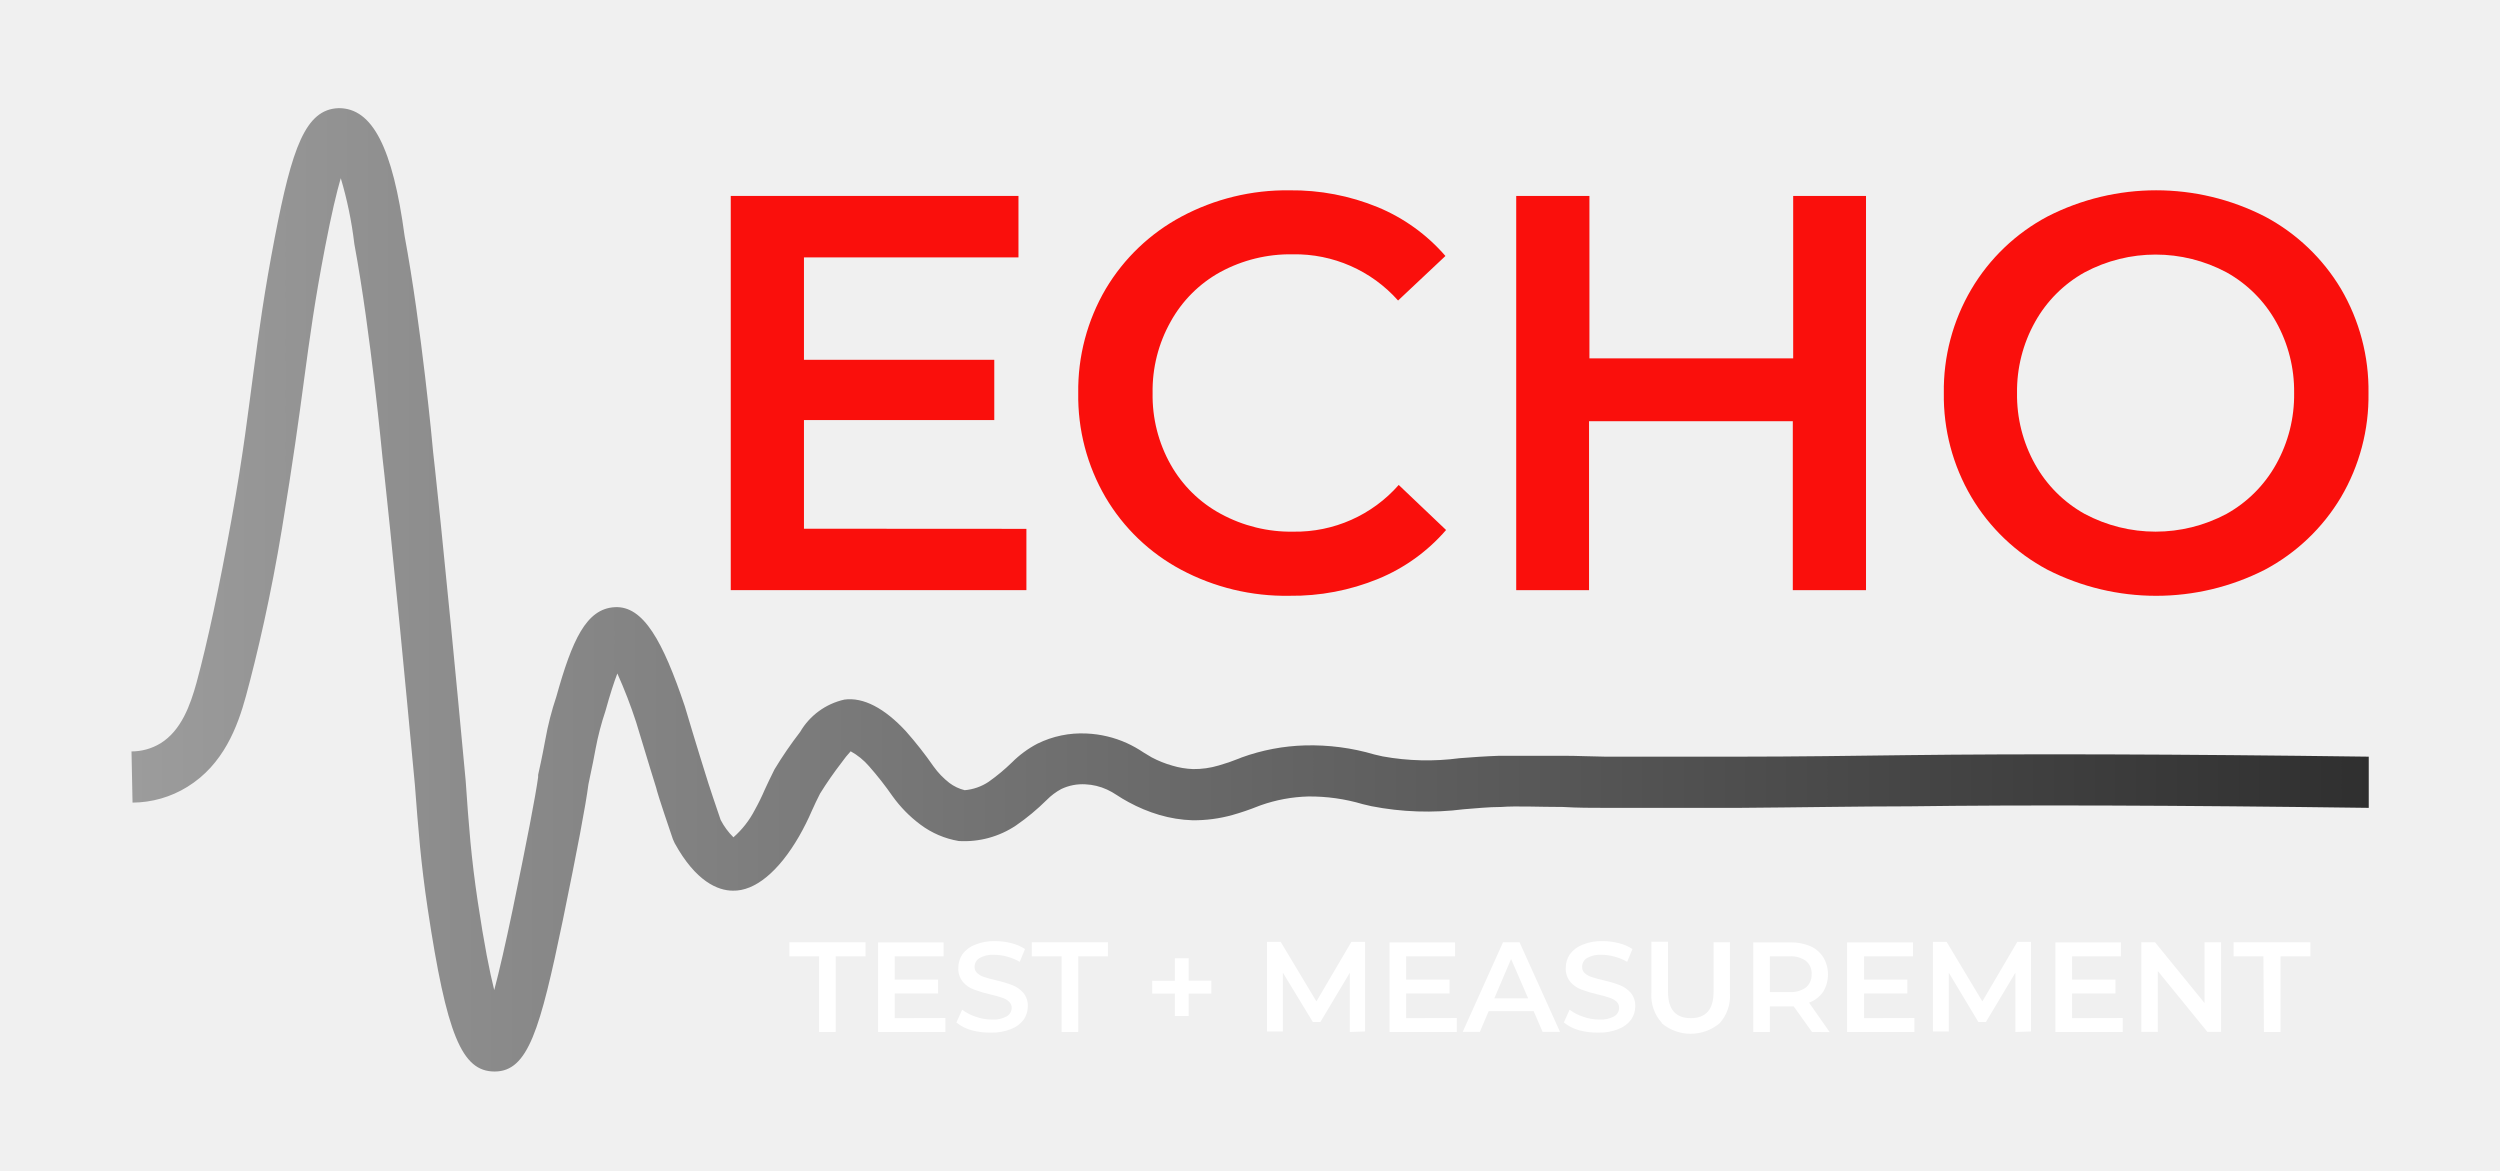
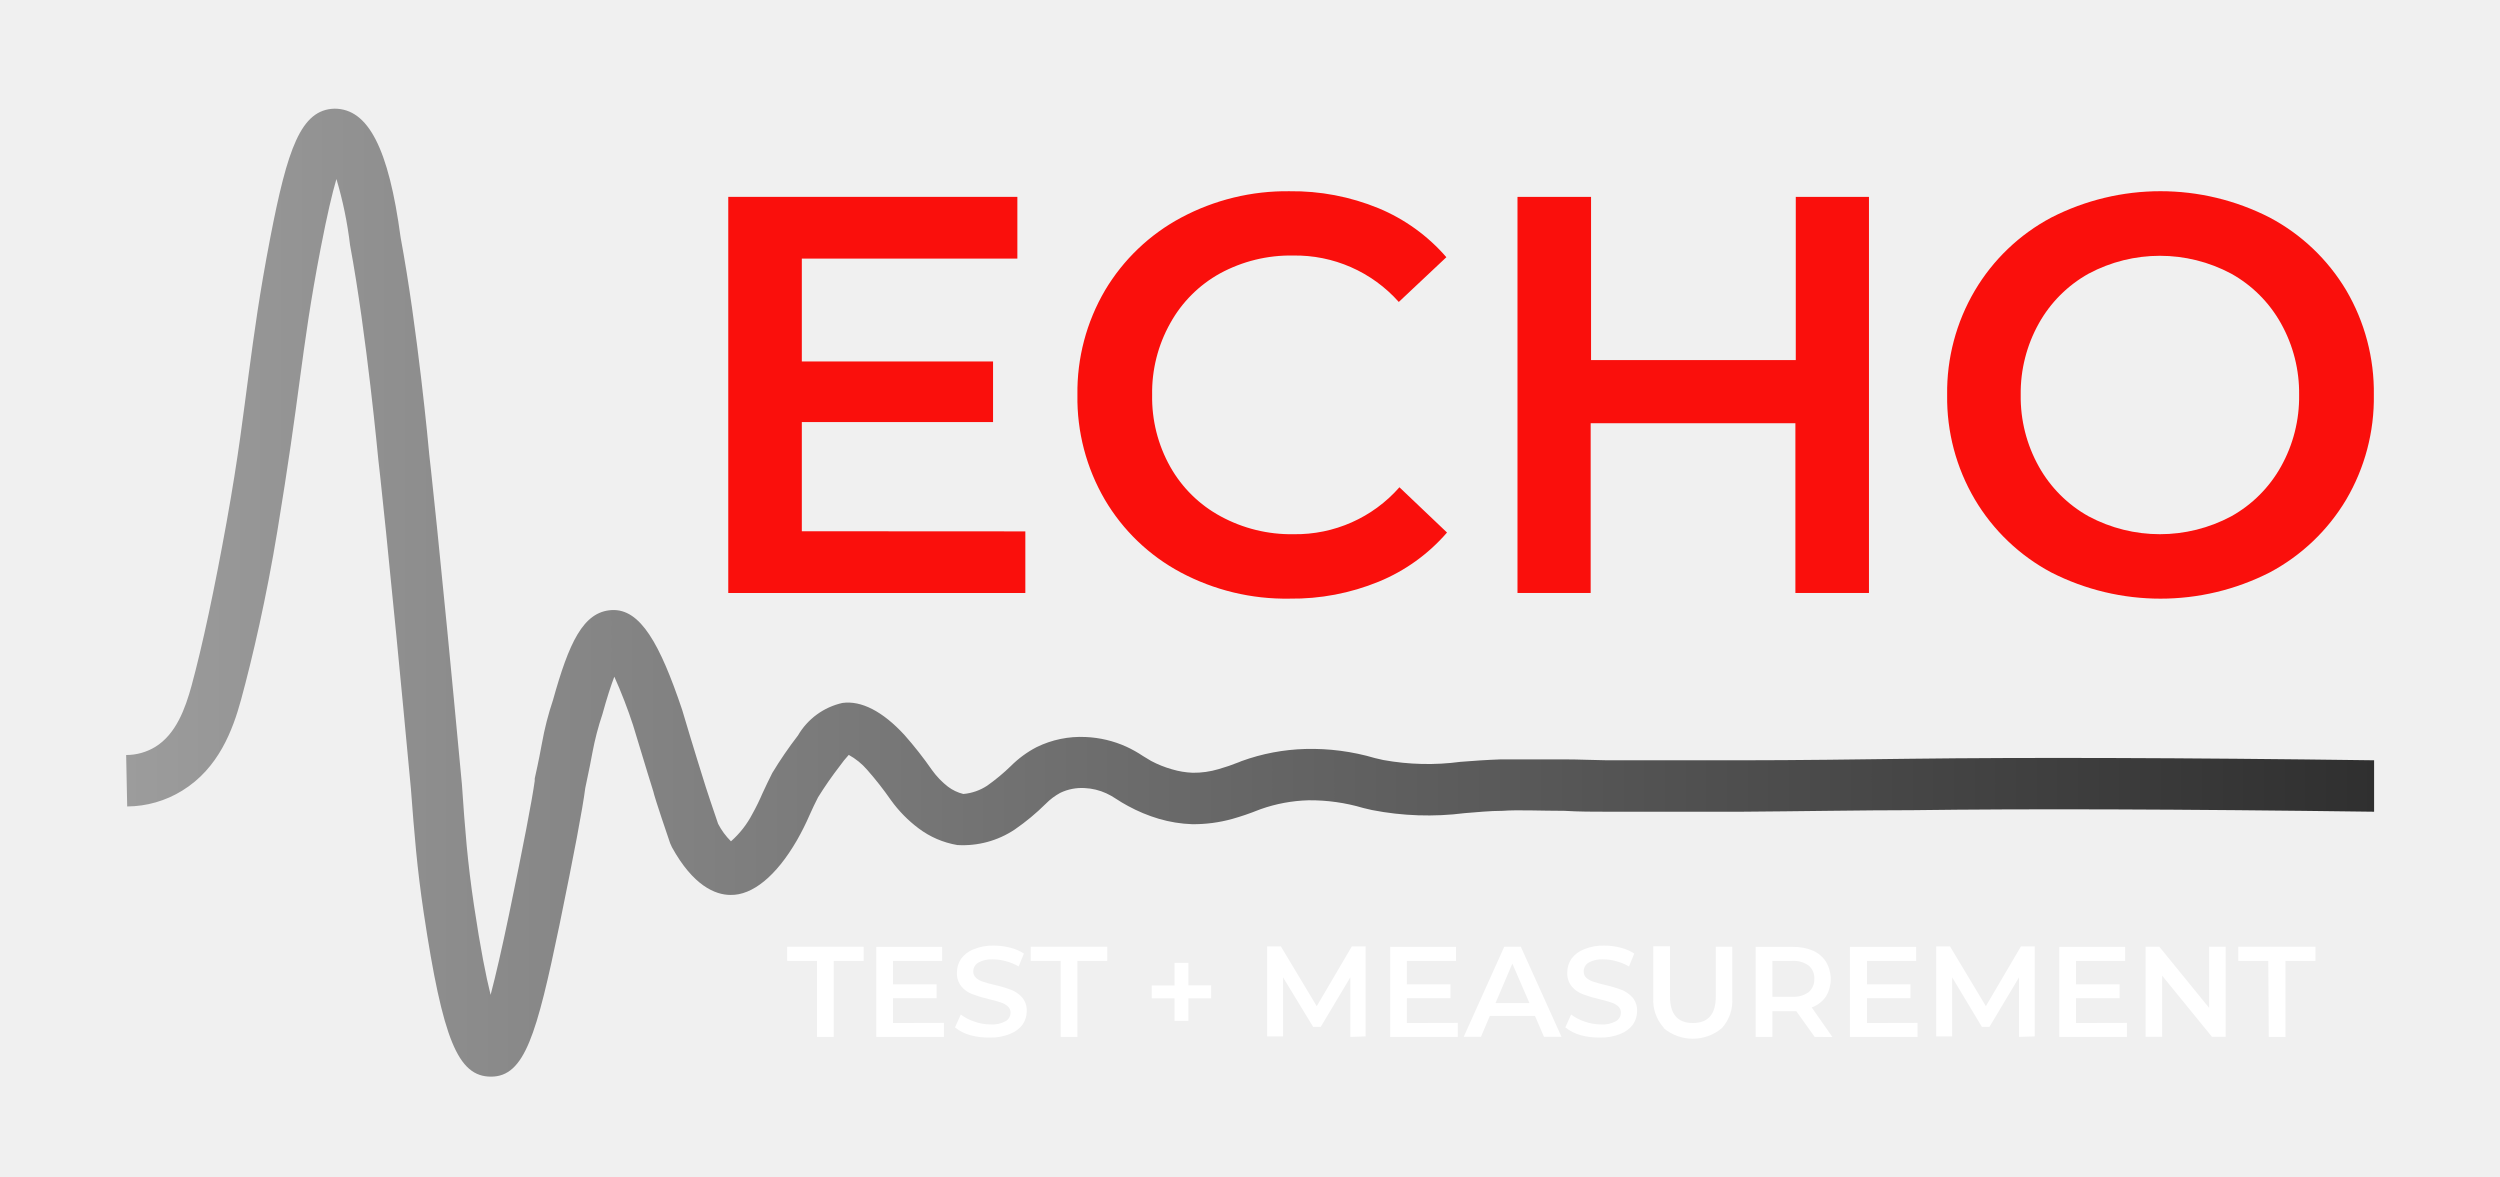
- <svg xmlns="http://www.w3.org/2000/svg" width="220" height="103" viewBox="0 0 194.4 91.45">
+ <svg xmlns="http://www.w3.org/2000/svg" viewBox="0 0 194.4 91.45">
  <defs>
    <style>.cls-1{fill:url(#linear-gradient);}.cls-2{fill:none;}.cls-3{fill:#fa0f0c;}.cls-4{fill:#fff;}</style>
    <linearGradient id="linear-gradient" x1="9.8" y1="46.09" x2="260.37" y2="46.09" gradientUnits="userSpaceOnUse">
      <stop offset="0" stop-color="#9c9c9c" />
      <stop offset="1" />
    </linearGradient>
  </defs>
  <g id="Layer_2" data-name="Layer 2">
    <g id="Layer_1-2" data-name="Layer 1">
      <path class="cls-1" d="M38.18,83.72h0c-2.57,0-3.75-2.89-5.23-12.73-.53-3.55-.73-6.14-1-9.68-1.77-19-2.52-25.49-2.53-25.55s-.9-9.7-2.2-16.7a30.45,30.45,0,0,0-1.06-5.14c-.32,1.09-.72,2.77-1.22,5.36-.82,4.26-1.19,7-1.65,10.41-.4,3-.86,6.36-1.72,11.59s-1.94,9.88-2.82,13.11c-.65,2.38-1.75,5.35-4.58,7.09a8.22,8.22,0,0,1-4.28,1.23l-.08-4a4.35,4.35,0,0,0,2.26-.63c1.63-1,2.34-3,2.82-4.74.85-3.12,1.79-7.53,2.73-12.74s1.31-8.49,1.71-11.45c.45-3.36.84-6.26,1.68-10.63,1.34-6.94,2.38-10,5-10.07h0c2.62,0,4.21,3.08,5.14,10,1.32,7.08,2.2,16.51,2.23,16.91,0,0,.76,6.53,2.54,25.65.24,3.5.43,6,.94,9.41s.93,5.49,1.29,6.94q.6-2.27,1.43-6.24c1.13-5.44,1.8-8.94,2-10.4l0-.18c.33-1.47.46-2.21.56-2.74A23.51,23.51,0,0,1,43,54.44c1.24-4.44,2.34-6.88,4.57-7s3.75,2.64,5.47,7.74c.89,3,1.61,5.28,1.61,5.28s.21.74,1.19,3.6a5.4,5.4,0,0,0,1,1.36,7.3,7.3,0,0,0,1.66-2.12,17.12,17.12,0,0,0,.79-1.61c.24-.52.47-1,.76-1.58a31.2,31.2,0,0,1,2-2.92,5.35,5.35,0,0,1,3.46-2.53c1.47-.2,3.13.66,4.81,2.48a30,30,0,0,1,2.16,2.75,6.18,6.18,0,0,0,1.23,1.28,3.27,3.27,0,0,0,1.2.57,4,4,0,0,0,1.86-.65,15.31,15.31,0,0,0,1.83-1.52,8.15,8.15,0,0,1,2-1.47,7.79,7.79,0,0,1,3.82-.79,8.54,8.54,0,0,1,3.16.75,9.28,9.28,0,0,1,1.3.73l.63.38a8.19,8.19,0,0,0,1.62.65,6.44,6.44,0,0,0,1.62.27,6.73,6.73,0,0,0,2-.28,15.55,15.55,0,0,0,1.58-.54l.22-.09a15.79,15.79,0,0,1,4.95-.94,17.5,17.5,0,0,1,5.42.71l.65.15a19.29,19.29,0,0,0,6,.14c1-.08,2-.15,3.12-.19,1.3,0,3.12,0,5,0,1.1,0,2.24.06,3.29.07,2.61,0,6.08,0,10.32,0,4.46,0,9.46-.07,13.31-.12,8.89-.11,21-.08,36,.12l0,4c-15-.2-27-.24-35.89-.12-3.86,0-8.87.09-13.33.12-4.27,0-7.76,0-10.39,0-1.07,0-2.22,0-3.35-.07-1.86,0-3.62-.09-4.82,0-1,0-2,.11-2.94.18a22.62,22.62,0,0,1-7.2-.24l-.68-.16a14.48,14.48,0,0,0-4.26-.6,12.15,12.15,0,0,0-3.72.69l-.21.08a20,20,0,0,1-2,.68,11.24,11.24,0,0,1-3.11.41,10.42,10.42,0,0,1-2.6-.42,12.31,12.31,0,0,1-2.4-1c-.34-.18-.63-.36-.92-.55a5.5,5.5,0,0,0-.76-.43,4.55,4.55,0,0,0-1.69-.41,3.86,3.86,0,0,0-1.89.37,4.8,4.8,0,0,0-1.13.85,17.6,17.6,0,0,1-2.41,2,7.25,7.25,0,0,1-4.47,1.21,6.9,6.9,0,0,1-3-1.29,10.1,10.1,0,0,1-2.16-2.2,26,26,0,0,0-1.85-2.36A5.25,5.25,0,0,0,66,58.7a8.5,8.5,0,0,0-.71.88A29.13,29.13,0,0,0,63.61,62c-.24.46-.44.9-.64,1.34a20,20,0,0,1-1,2c-1.61,2.79-3.47,4.29-5.17,4.25-1.17,0-2.9-.71-4.55-3.71l-.14-.31c-1.08-3.16-1.28-3.88-1.3-4h0s-.72-2.3-1.58-5.17a38.22,38.22,0,0,0-1.46-3.78c-.25.65-.56,1.59-.93,2.93a22.19,22.19,0,0,0-.77,2.95c-.1.54-.24,1.3-.56,2.78-.21,1.63-.87,5.11-2,10.62C41.73,80.46,40.8,83.72,38.18,83.72Z" />
      <rect class="cls-2" width="194.4" height="91.45" />
      <path class="cls-3" d="M79.73,41.32v4.79H56.63V15.31H79.11v4.8H62.35v8H77.22v4.71H62.35v8.49Z" />
      <path class="cls-3" d="M91.81,44.51a15.09,15.09,0,0,1-5.9-5.66,15.67,15.67,0,0,1-2.13-8.14,15.64,15.64,0,0,1,2.15-8.14,15.25,15.25,0,0,1,5.92-5.65,17.41,17.41,0,0,1,8.43-2.05,17.62,17.62,0,0,1,6.91,1.32A14.16,14.16,0,0,1,112.47,20l-3.7,3.48a10.76,10.76,0,0,0-8.23-3.61,11.45,11.45,0,0,0-5.67,1.39A9.88,9.88,0,0,0,91,25.13a11,11,0,0,0-1.41,5.58A11,11,0,0,0,91,36.3a9.88,9.88,0,0,0,3.92,3.85,11.45,11.45,0,0,0,5.67,1.39,10.73,10.73,0,0,0,8.23-3.65l3.7,3.52a14.08,14.08,0,0,1-5.31,3.82,17.69,17.69,0,0,1-6.93,1.32A17.37,17.37,0,0,1,91.81,44.51Z" />
      <path class="cls-3" d="M145.33,15.31v30.8h-5.72V32.91H123.69v13.2H118V15.31h5.72V28h15.92V15.31Z" />
      <path class="cls-3" d="M159.5,44.51a15.24,15.24,0,0,1-5.94-5.68,15.55,15.55,0,0,1-2.15-8.12,15.54,15.54,0,0,1,2.15-8.11,15.17,15.17,0,0,1,5.94-5.68,18.63,18.63,0,0,1,17,0,15.24,15.24,0,0,1,5.94,5.65,15.64,15.64,0,0,1,2.15,8.14,15.59,15.59,0,0,1-2.15,8.14,15.26,15.26,0,0,1-5.94,5.66,18.71,18.71,0,0,1-17,0Zm14-4.36a10,10,0,0,0,3.87-3.87,11.09,11.09,0,0,0,1.41-5.57,11.08,11.08,0,0,0-1.41-5.56,10,10,0,0,0-3.87-3.87,11.76,11.76,0,0,0-11.09,0,10,10,0,0,0-3.87,3.87,11.08,11.08,0,0,0-1.41,5.56,11.09,11.09,0,0,0,1.41,5.57,10,10,0,0,0,3.87,3.87,11.76,11.76,0,0,0,11.09,0Z" />
      <path class="cls-4" d="M63.53,74.72H61.21v-1.1h5.95v1.1H64.83v5.91h-1.3Z" />
      <path class="cls-4" d="M73.4,79.54v1.09H68.14v-7h5.12v1.09H69.44v1.82h3.39v1.08H69.44v1.93Z" />
      <path class="cls-4" d="M75.46,80.5a3.21,3.21,0,0,1-1.2-.61l.45-1a3.65,3.65,0,0,0,1.06.55,3.72,3.72,0,0,0,1.26.22,2.1,2.1,0,0,0,1.16-.25.76.76,0,0,0,.39-.66.63.63,0,0,0-.22-.5,1.41,1.41,0,0,0-.54-.3,8.63,8.63,0,0,0-.9-.25,10.06,10.06,0,0,1-1.3-.39,2,2,0,0,1-.85-.59,1.6,1.6,0,0,1-.36-1.1,1.89,1.89,0,0,1,.32-1.06,2.15,2.15,0,0,1,1-.75,3.79,3.79,0,0,1,1.56-.28,5,5,0,0,1,1.26.16,3.36,3.36,0,0,1,1.07.46l-.41,1a4,4,0,0,0-1-.41,3.79,3.79,0,0,0-1-.14,2.06,2.06,0,0,0-1.15.26.8.8,0,0,0-.38.69.63.63,0,0,0,.22.49,1.41,1.41,0,0,0,.54.3c.23.08.53.16.91.25a9.25,9.25,0,0,1,1.28.38,2.24,2.24,0,0,1,.86.6,1.58,1.58,0,0,1,.35,1.08,1.85,1.85,0,0,1-.31,1,2.19,2.19,0,0,1-1,.75,3.85,3.85,0,0,1-1.56.28A5.42,5.42,0,0,1,75.46,80.5Z" />
      <path class="cls-4" d="M82.48,74.72H80.15v-1.1H86.1v1.1H83.78v5.91h-1.3Z" />
      <path class="cls-4" d="M94.18,77.63H92.41v1.75H91.33V77.63H89.56v-1h1.77V74.87h1.08v1.75h1.77Z" />
      <path class="cls-4" d="M105,80.63V76l-2.3,3.85h-.59L99.77,76v4.59H98.53v-7H99.6l2.79,4.65,2.73-4.65h1.07v7Z" />
      <path class="cls-4" d="M113.36,79.54v1.09H108.1v-7h5.12v1.09H109.4v1.82h3.39v1.08H109.4v1.93Z" />
      <path class="cls-4" d="M119.36,79h-3.51l-.69,1.62h-1.34l3.15-7h1.29l3.16,7h-1.36Zm-.43-1-1.33-3.07L116.29,78Z" />
      <path class="cls-4" d="M122.92,80.5a3.38,3.38,0,0,1-1.2-.61l.45-1a3.65,3.65,0,0,0,1.06.55,3.72,3.72,0,0,0,1.26.22,2.1,2.1,0,0,0,1.16-.25.76.76,0,0,0,.39-.66.66.66,0,0,0-.21-.5,1.53,1.53,0,0,0-.55-.3,8.63,8.63,0,0,0-.9-.25,10.06,10.06,0,0,1-1.3-.39,2.08,2.08,0,0,1-.85-.59,1.6,1.6,0,0,1-.36-1.1,1.89,1.89,0,0,1,.32-1.06,2.21,2.21,0,0,1,1-.75,3.79,3.79,0,0,1,1.56-.28,4.84,4.84,0,0,1,1.26.16,3.36,3.36,0,0,1,1.07.46l-.41,1a4,4,0,0,0-1-.41,3.73,3.73,0,0,0-1-.14,2.06,2.06,0,0,0-1.15.26.79.79,0,0,0-.37.69.62.62,0,0,0,.21.49,1.45,1.45,0,0,0,.55.3,8.63,8.63,0,0,0,.9.25,9.25,9.25,0,0,1,1.28.38,2.24,2.24,0,0,1,.86.6,1.58,1.58,0,0,1,.35,1.08,1.85,1.85,0,0,1-.31,1,2.19,2.19,0,0,1-1,.75,3.85,3.85,0,0,1-1.56.28A5.47,5.47,0,0,1,122.92,80.5Z" />
      <path class="cls-4" d="M129.37,79.91a3.16,3.16,0,0,1-.81-2.33v-4h1.3v3.91c0,1.37.59,2.06,1.78,2.06s1.78-.69,1.78-2.06V73.62h1.28v4a3.16,3.16,0,0,1-.81,2.33,3.52,3.52,0,0,1-4.52,0Z" />
      <path class="cls-4" d="M141.11,80.63l-1.43-2h-1.86v2h-1.3v-7h2.89a3.87,3.87,0,0,1,1.58.3,2.29,2.29,0,0,1,1,.86,2.63,2.63,0,0,1,0,2.69,2.3,2.3,0,0,1-1.11.86l1.61,2.3Zm-.47-5.55a2,2,0,0,0-1.29-.36h-1.53v2.79h1.53a2,2,0,0,0,1.29-.36,1.28,1.28,0,0,0,.44-1A1.26,1.26,0,0,0,140.64,75.08Z" />
      <path class="cls-4" d="M149.11,79.54v1.09h-5.26v-7H149v1.09h-3.82v1.82h3.38v1.08h-3.38v1.93Z" />
      <path class="cls-4" d="M157,80.63V76l-2.3,3.85h-.59L151.8,76v4.59h-1.24v-7h1.07l2.79,4.65,2.73-4.65h1.07v7Z" />
      <path class="cls-4" d="M165.39,79.54v1.09h-5.26v-7h5.12v1.09h-3.82v1.82h3.39v1.08h-3.39v1.93Z" />
      <path class="cls-4" d="M173.07,73.62v7H172l-3.87-4.75v4.75h-1.29v-7h1.07l3.87,4.75V73.62Z" />
      <path class="cls-4" d="M176.38,74.72h-2.33v-1.1h6v1.1h-2.33v5.91h-1.3Z" />
    </g>
  </g>
</svg>
